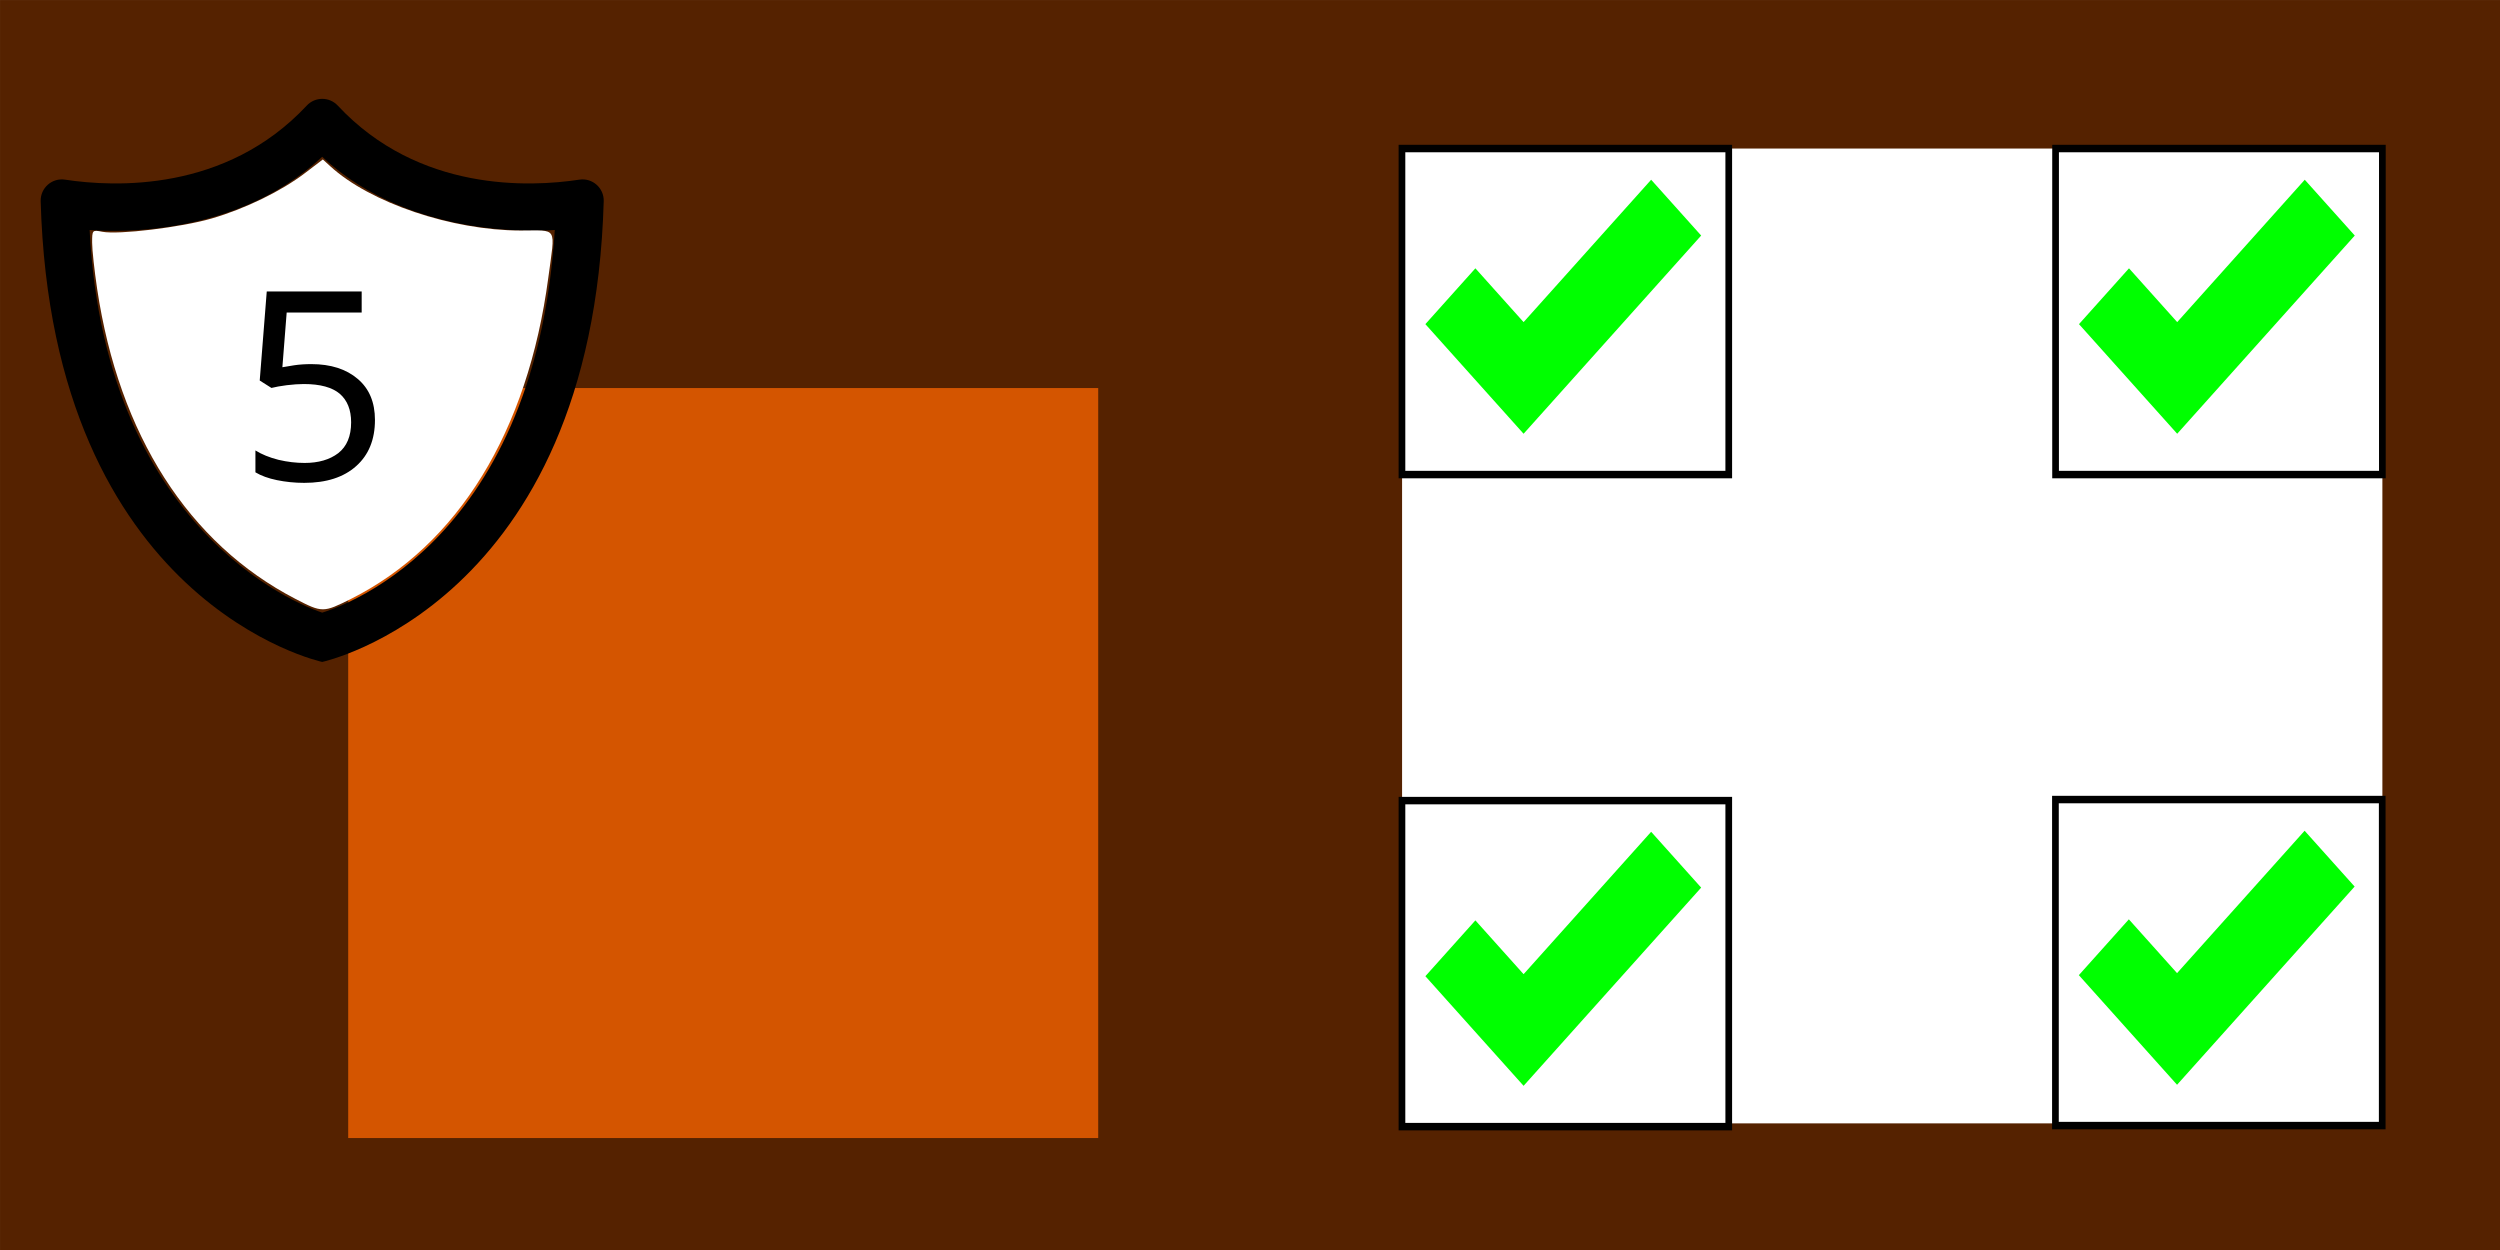
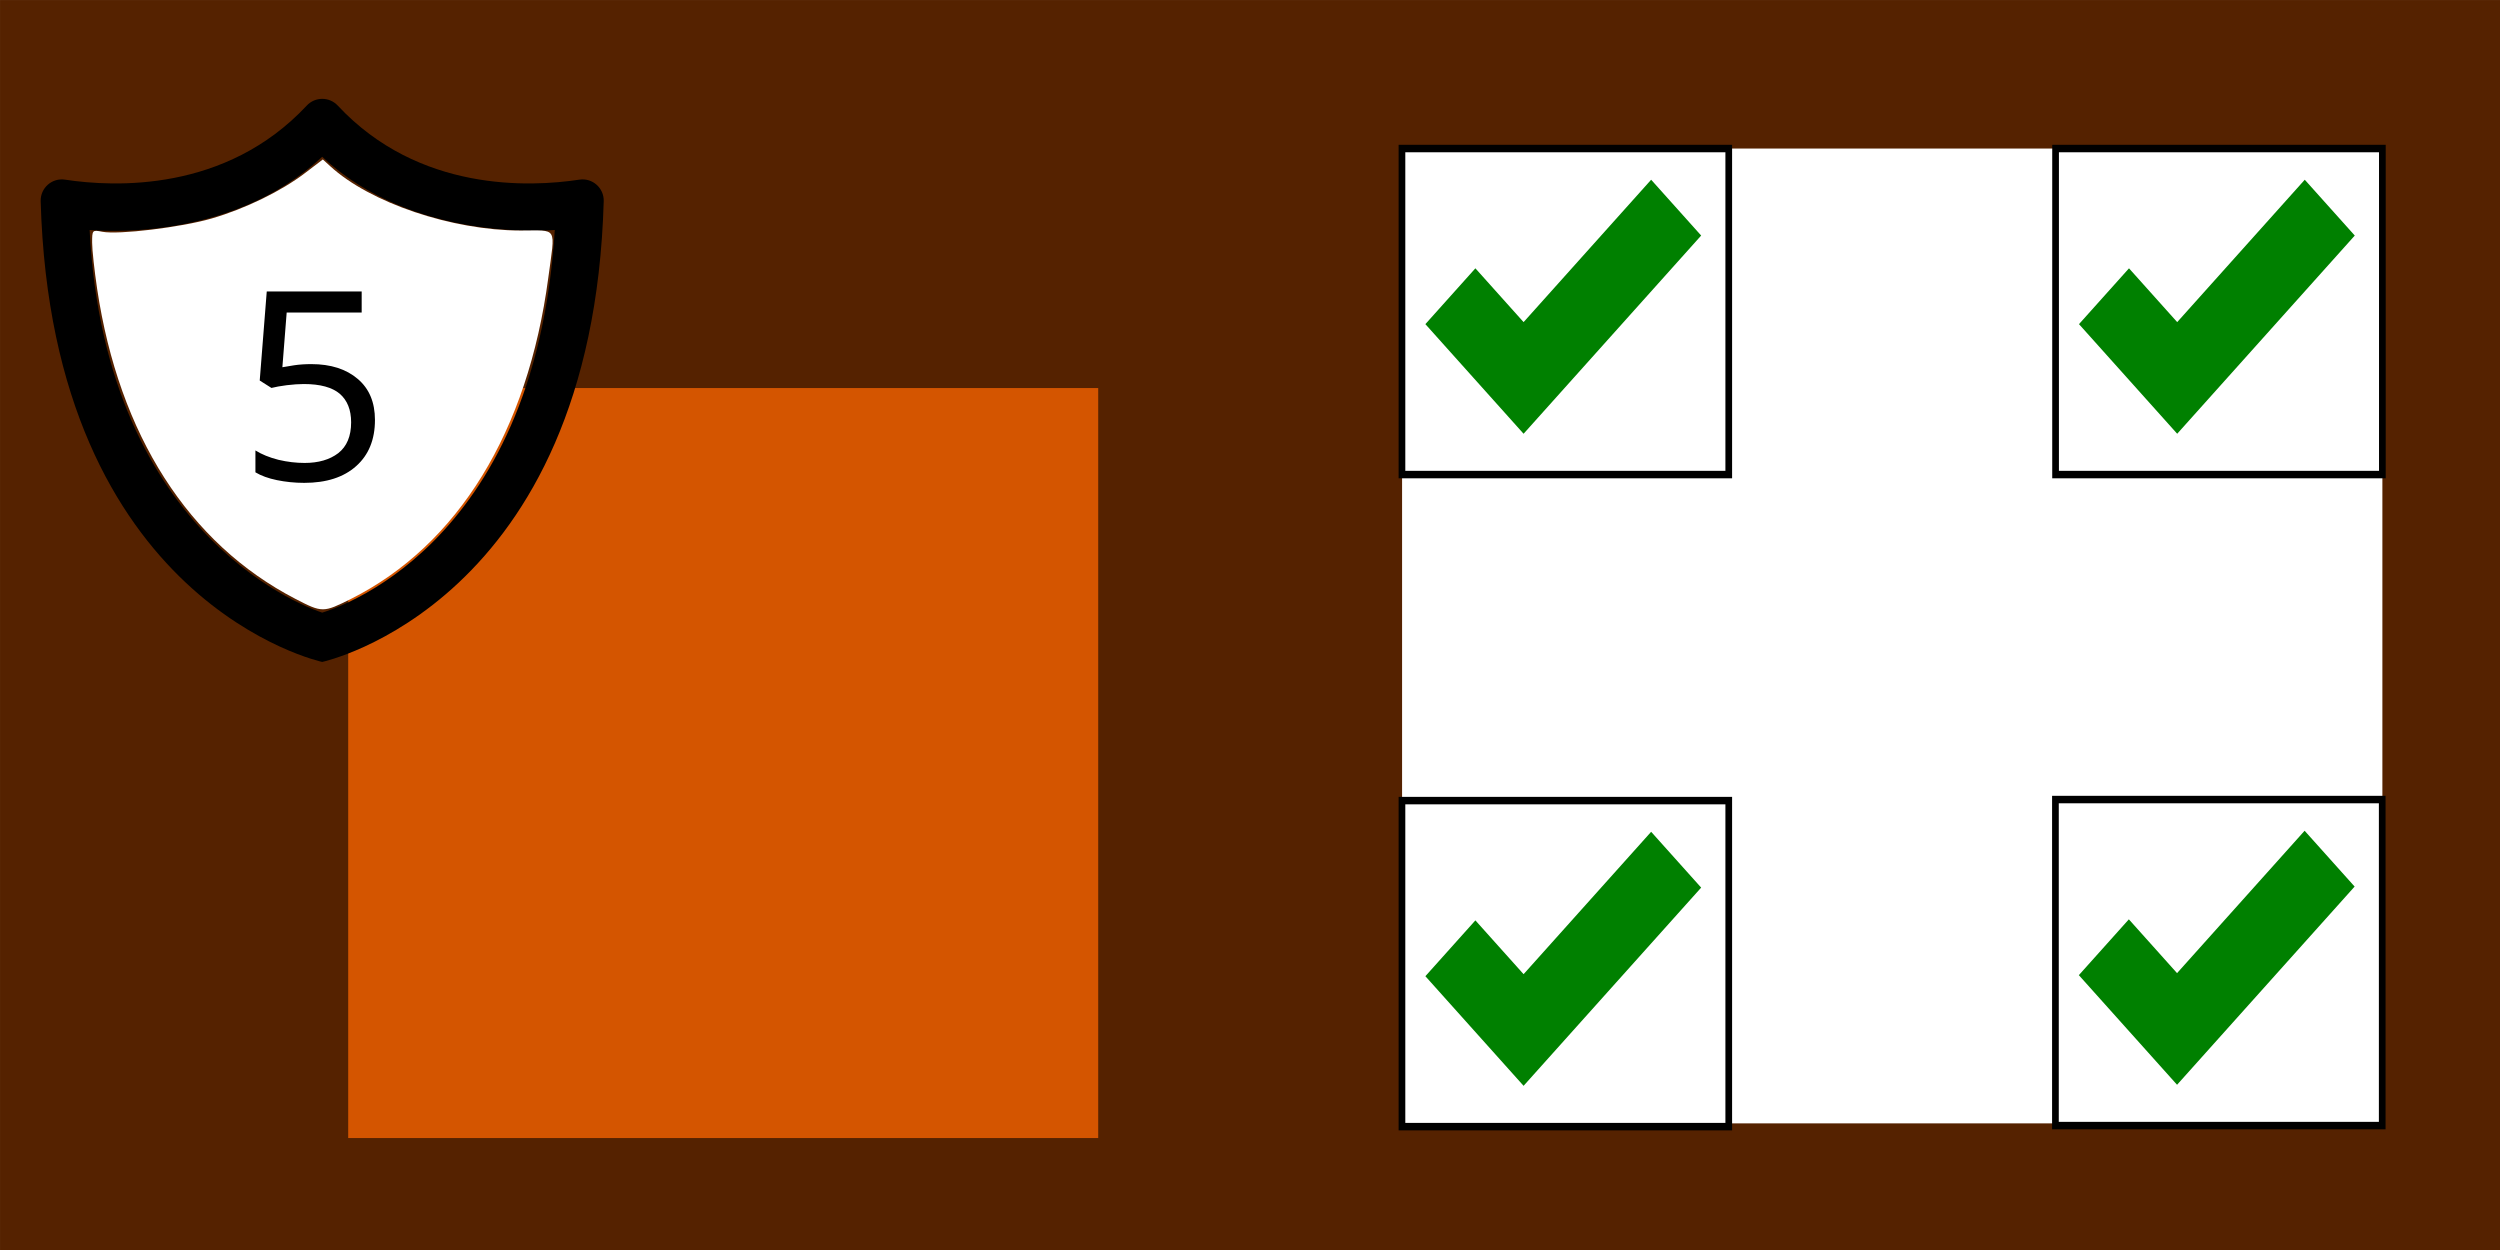
<svg xmlns="http://www.w3.org/2000/svg" viewBox="0 0 100 50" version="1.1" id="svg8">
  <defs id="defs2" />
  <g id="layer1" transform="translate(-15.76167,-6.75917)">
    <g id="g31" transform="matrix(1.403254,0,0,2.041733,-41.71221,-146.0861)" style="fill:#552200">
      <rect style="fill:#552200;stroke-width:0.188" id="rect26" width="71.263" height="24.489" x="40.958" y="74.861" />
    </g>
    <rect style="fill:#ffffff;stroke-width:0.259" id="rect964" width="39.212" height="38.993" x="71.845" y="12.701" />
    <g id="g645-5" transform="matrix(1.168369,0,0,1.304125,20.86068,-6.558536)">
      <g id="g4177">
        <rect style="fill:#ffffff;stroke:#000000;stroke-width:0.229;stroke-miterlimit:4;stroke-dasharray:none;stroke-opacity:1" id="rect321-6-0" width="11.188" height="10" x="43.633" y="34.768" />
        <g id="g4169">
          <g id="g4163">
-             <g id="g581-36" style="fill:#00ff00" transform="matrix(0.01905787,0,0,0.01905787,44.43452,34.89956)">
-               <g id="g579-1" style="fill:#00ff00">
-                 <polygon points="405.584,43.295 176.428,272.452 89.84,185.865 0,275.706 86.588,362.293 176.428,452.131 266.266,362.293 495.426,133.133 " id="polygon577-0" style="fill:#00ff00" />
+             <g id="g581-36" style="fill:#008000" transform="matrix(0.01905787,0,0,0.01905787,44.43452,34.89956)">
+               <g id="g579-1" style="fill:#008000">
+                 <polygon points="405.584,43.295 176.428,272.452 89.84,185.865 0,275.706 86.588,362.293 176.428,452.131 266.266,362.293 495.426,133.133 " id="polygon577-0" style="fill:#008000" />
              </g>
            </g>
          </g>
        </g>
      </g>
    </g>
    <g id="g645-5-4" transform="matrix(1.168369,0,0,1.304125,20.86068,-32.64103)">
      <g id="g4177-7">
        <rect style="fill:#ffffff;stroke:#000000;stroke-width:0.229;stroke-miterlimit:4;stroke-dasharray:none;stroke-opacity:1" id="rect321-6-0-6" width="11.188" height="10" x="43.633" y="34.768" />
        <g id="g4169-31">
          <g id="g4163-7">
-             <g id="g581-36-5" style="fill:#00ff00" transform="matrix(0.01905787,0,0,0.01905787,44.43452,34.89956)">
-               <g id="g579-1-9" style="fill:#00ff00">
-                 <polygon points="86.588,362.293 176.428,452.131 266.266,362.293 495.426,133.133 405.584,43.295 176.428,272.452 89.84,185.865 0,275.706 " id="polygon577-0-6" style="fill:#00ff00" />
+             <g id="g581-36-5" style="fill:#008000" transform="matrix(0.01905787,0,0,0.01905787,44.43452,34.89956)">
+               <g id="g579-1-9" style="fill:#008000">
+                 <polygon points="86.588,362.293 176.428,452.131 266.266,362.293 495.426,133.133 405.584,43.295 176.428,272.452 89.84,185.865 0,275.706 " id="polygon577-0-6" style="fill:#008000" />
              </g>
            </g>
          </g>
        </g>
      </g>
    </g>
    <g id="g645-5-4-8" transform="matrix(1.168369,0,0,1.304125,47.00515,-32.64103)">
      <g id="g4177-7-5">
        <rect style="fill:#ffffff;stroke:#000000;stroke-width:0.229;stroke-miterlimit:4;stroke-dasharray:none;stroke-opacity:1" id="rect321-6-0-6-9" width="11.188" height="10" x="43.633" y="34.768" />
        <g id="g4169-31-7">
          <g id="g4163-7-53">
-             <g id="g581-36-5-8" style="fill:#00ff00" transform="matrix(0.01905787,0,0,0.01905787,44.43452,34.89956)">
-               <g id="g579-1-9-8" style="fill:#00ff00">
-                 <polygon points="89.84,185.865 0,275.706 86.588,362.293 176.428,452.131 266.266,362.293 495.426,133.133 405.584,43.295 176.428,272.452 " id="polygon577-0-6-3" style="fill:#00ff00" />
+             <g id="g581-36-5-8" style="fill:#008000" transform="matrix(0.01905787,0,0,0.01905787,44.43452,34.89956)">
+               <g id="g579-1-9-8" style="fill:#008000">
+                 <polygon points="89.84,185.865 0,275.706 86.588,362.293 176.428,452.131 266.266,362.293 495.426,133.133 405.584,43.295 176.428,272.452 " id="polygon577-0-6-3" style="fill:#008000" />
              </g>
            </g>
          </g>
        </g>
      </g>
    </g>
    <g id="g645-5-4-6" transform="matrix(1.168369,0,0,1.304125,46.99947,-6.600433)">
      <g id="g4177-7-0">
        <rect style="fill:#ffffff;stroke:#000000;stroke-width:0.229;stroke-miterlimit:4;stroke-dasharray:none;stroke-opacity:1" id="rect321-6-0-6-4" width="11.188" height="10" x="43.633" y="34.768" />
        <g id="g4169-31-88">
          <g id="g4163-7-8">
-             <g id="g581-36-5-9" style="fill:#00ff00" transform="matrix(0.01905787,0,0,0.01905787,44.43452,34.89956)">
-               <g id="g579-1-9-7" style="fill:#00ff00">
-                 <polygon points="176.428,272.452 89.84,185.865 0,275.706 86.588,362.293 176.428,452.131 266.266,362.293 495.426,133.133 405.584,43.295 " id="polygon577-0-6-7" style="fill:#00ff00" />
+             <g id="g581-36-5-9" style="fill:#008000" transform="matrix(0.01905787,0,0,0.01905787,44.43452,34.89956)">
+               <g id="g579-1-9-7" style="fill:#008000">
+                 <polygon points="176.428,272.452 89.84,185.865 0,275.706 86.588,362.293 176.428,452.131 266.266,362.293 495.426,133.133 405.584,43.295 " id="polygon577-0-6-7" style="fill:#008000" />
              </g>
            </g>
          </g>
        </g>
      </g>
    </g>
    <rect style="fill:#d45500;stroke-width:0.265" id="rect970" width="30" height="30" x="29.69" y="22.281" />
    <g id="g1516" transform="translate(-1.040828,-9.250455)">
      <g id="g71" transform="translate(1.060025,4.298518)">
        <g id="g419" transform="matrix(0.04596369,0,0,0.04596369,16.86357,15.1608)">
          <g id="g417">
            <path d="m 256,458.1 c -5.9,-2 -188.4,-60.9 -202.4,-333 7,0.5 122.3,11.2 202.4,-63.7 78.9,73.8 195.4,64.1 202.4,63.7 -17.2,280.2 -196.5,331 -202.4,333 z M 479.7,81.3 C 437,87.8 340,92.3 269.6,16.9 262.3,9 249.8,9 242.5,16.9 172,92.3 75,87.8 32.3,81.3 20.9,79.5 10.7,88.5 11,100 c 9.9,350.5 245,401 245,401 0,0 235.1,-50.4 245,-401 0.3,-11.5 -9.9,-20.5 -21.3,-18.7 z" id="path415" />
          </g>
        </g>
        <path style="fill:#ffffff;stroke-width:0.134" d="m 27.561,35.667 c -4.275,-2.214 -7.056,-6.559 -7.932,-12.395 -0.11,-0.735 -0.201,-1.569 -0.201,-1.854 -7.68e-4,-0.505 0.009,-0.516 0.403,-0.437 0.64,0.128 3.158,-0.176 4.374,-0.529 1.342,-0.389 2.789,-1.094 3.745,-1.824 l 0.706,-0.539 0.297,0.272 c 1.594,1.462 4.869,2.568 7.613,2.571 1.509,0.002 1.388,-0.206 1.108,1.891 -0.819,6.15 -3.611,10.694 -7.89,12.842 -1.109,0.557 -1.152,0.557 -2.223,0.002 z" id="path476" />
      </g>
      <text xml:space="preserve" style="font-style:normal;font-weight:normal;font-size:10.583px;line-height:1.25;font-family:sans-serif;fill:#000000;fill-opacity:1;stroke:none;stroke-width:0.265" x="26.349" y="35.216" id="text962">
        <tspan id="tspan960" x="26.349" y="35.216" style="stroke-width:0.265">5</tspan>
      </text>
    </g>
    <g id="g1223" transform="matrix(0.05847065,0,0,0.05847065,32.2487,25.34699)" />
    <g id="g1221" transform="matrix(0.05847065,0,0,0.05847065,32.2487,25.34699)" />
    <g id="g1219" transform="matrix(0.05847065,0,0,0.05847065,32.2487,25.34699)" />
    <g id="g1217" transform="matrix(0.05847065,0,0,0.05847065,32.2487,25.34699)" />
    <g id="g1215" transform="matrix(0.05847065,0,0,0.05847065,32.2487,25.34699)" />
    <g id="g1213" transform="matrix(0.05847065,0,0,0.05847065,32.2487,25.34699)" />
    <g id="g1211" transform="matrix(0.05847065,0,0,0.05847065,32.2487,25.34699)" />
    <g id="g1209" transform="matrix(0.05847065,0,0,0.05847065,32.2487,25.34699)" />
    <g id="g1207" transform="matrix(0.05847065,0,0,0.05847065,32.2487,25.34699)" />
    <g id="g1205" transform="matrix(0.05847065,0,0,0.05847065,32.2487,25.34699)" />
    <g id="g1203" transform="matrix(0.05847065,0,0,0.05847065,32.2487,25.34699)" />
    <g id="g1201" transform="matrix(0.05847065,0,0,0.05847065,32.2487,25.34699)" />
    <g id="g1199" transform="matrix(0.05847065,0,0,0.05847065,32.2487,25.34699)" />
    <g id="g1197" transform="matrix(0.05847065,0,0,0.05847065,32.2487,25.34699)" />
    <g id="g1195" transform="matrix(0.05847065,0,0,0.05847065,32.2487,25.34699)" />
    <g id="g1615" transform="matrix(0.02004772,0,0,0.02004772,88.6036,34.64285)" />
    <g id="g1617" transform="matrix(0.02004772,0,0,0.02004772,88.6036,34.64285)" />
    <g id="g1619" transform="matrix(0.02004772,0,0,0.02004772,88.6036,34.64285)" />
    <g id="g1621" transform="matrix(0.02004772,0,0,0.02004772,88.6036,34.64285)" />
    <g id="g1623" transform="matrix(0.02004772,0,0,0.02004772,88.6036,34.64285)" />
    <g id="g1625" transform="matrix(0.02004772,0,0,0.02004772,88.6036,34.64285)" />
    <g id="g1627" transform="matrix(0.02004772,0,0,0.02004772,88.6036,34.64285)" />
    <g id="g1629" transform="matrix(0.02004772,0,0,0.02004772,88.6036,34.64285)" />
    <g id="g1631" transform="matrix(0.02004772,0,0,0.02004772,88.6036,34.64285)" />
    <g id="g1633" transform="matrix(0.02004772,0,0,0.02004772,88.6036,34.64285)" />
    <g id="g1635" transform="matrix(0.02004772,0,0,0.02004772,88.6036,34.64285)" />
    <g id="g1637" transform="matrix(0.02004772,0,0,0.02004772,88.6036,34.64285)" />
    <g id="g1639" transform="matrix(0.02004772,0,0,0.02004772,88.6036,34.64285)" />
    <g id="g1641" transform="matrix(0.02004772,0,0,0.02004772,88.6036,34.64285)" />
    <g id="g1643" transform="matrix(0.02004772,0,0,0.02004772,88.6036,34.64285)" />
  </g>
</svg>
